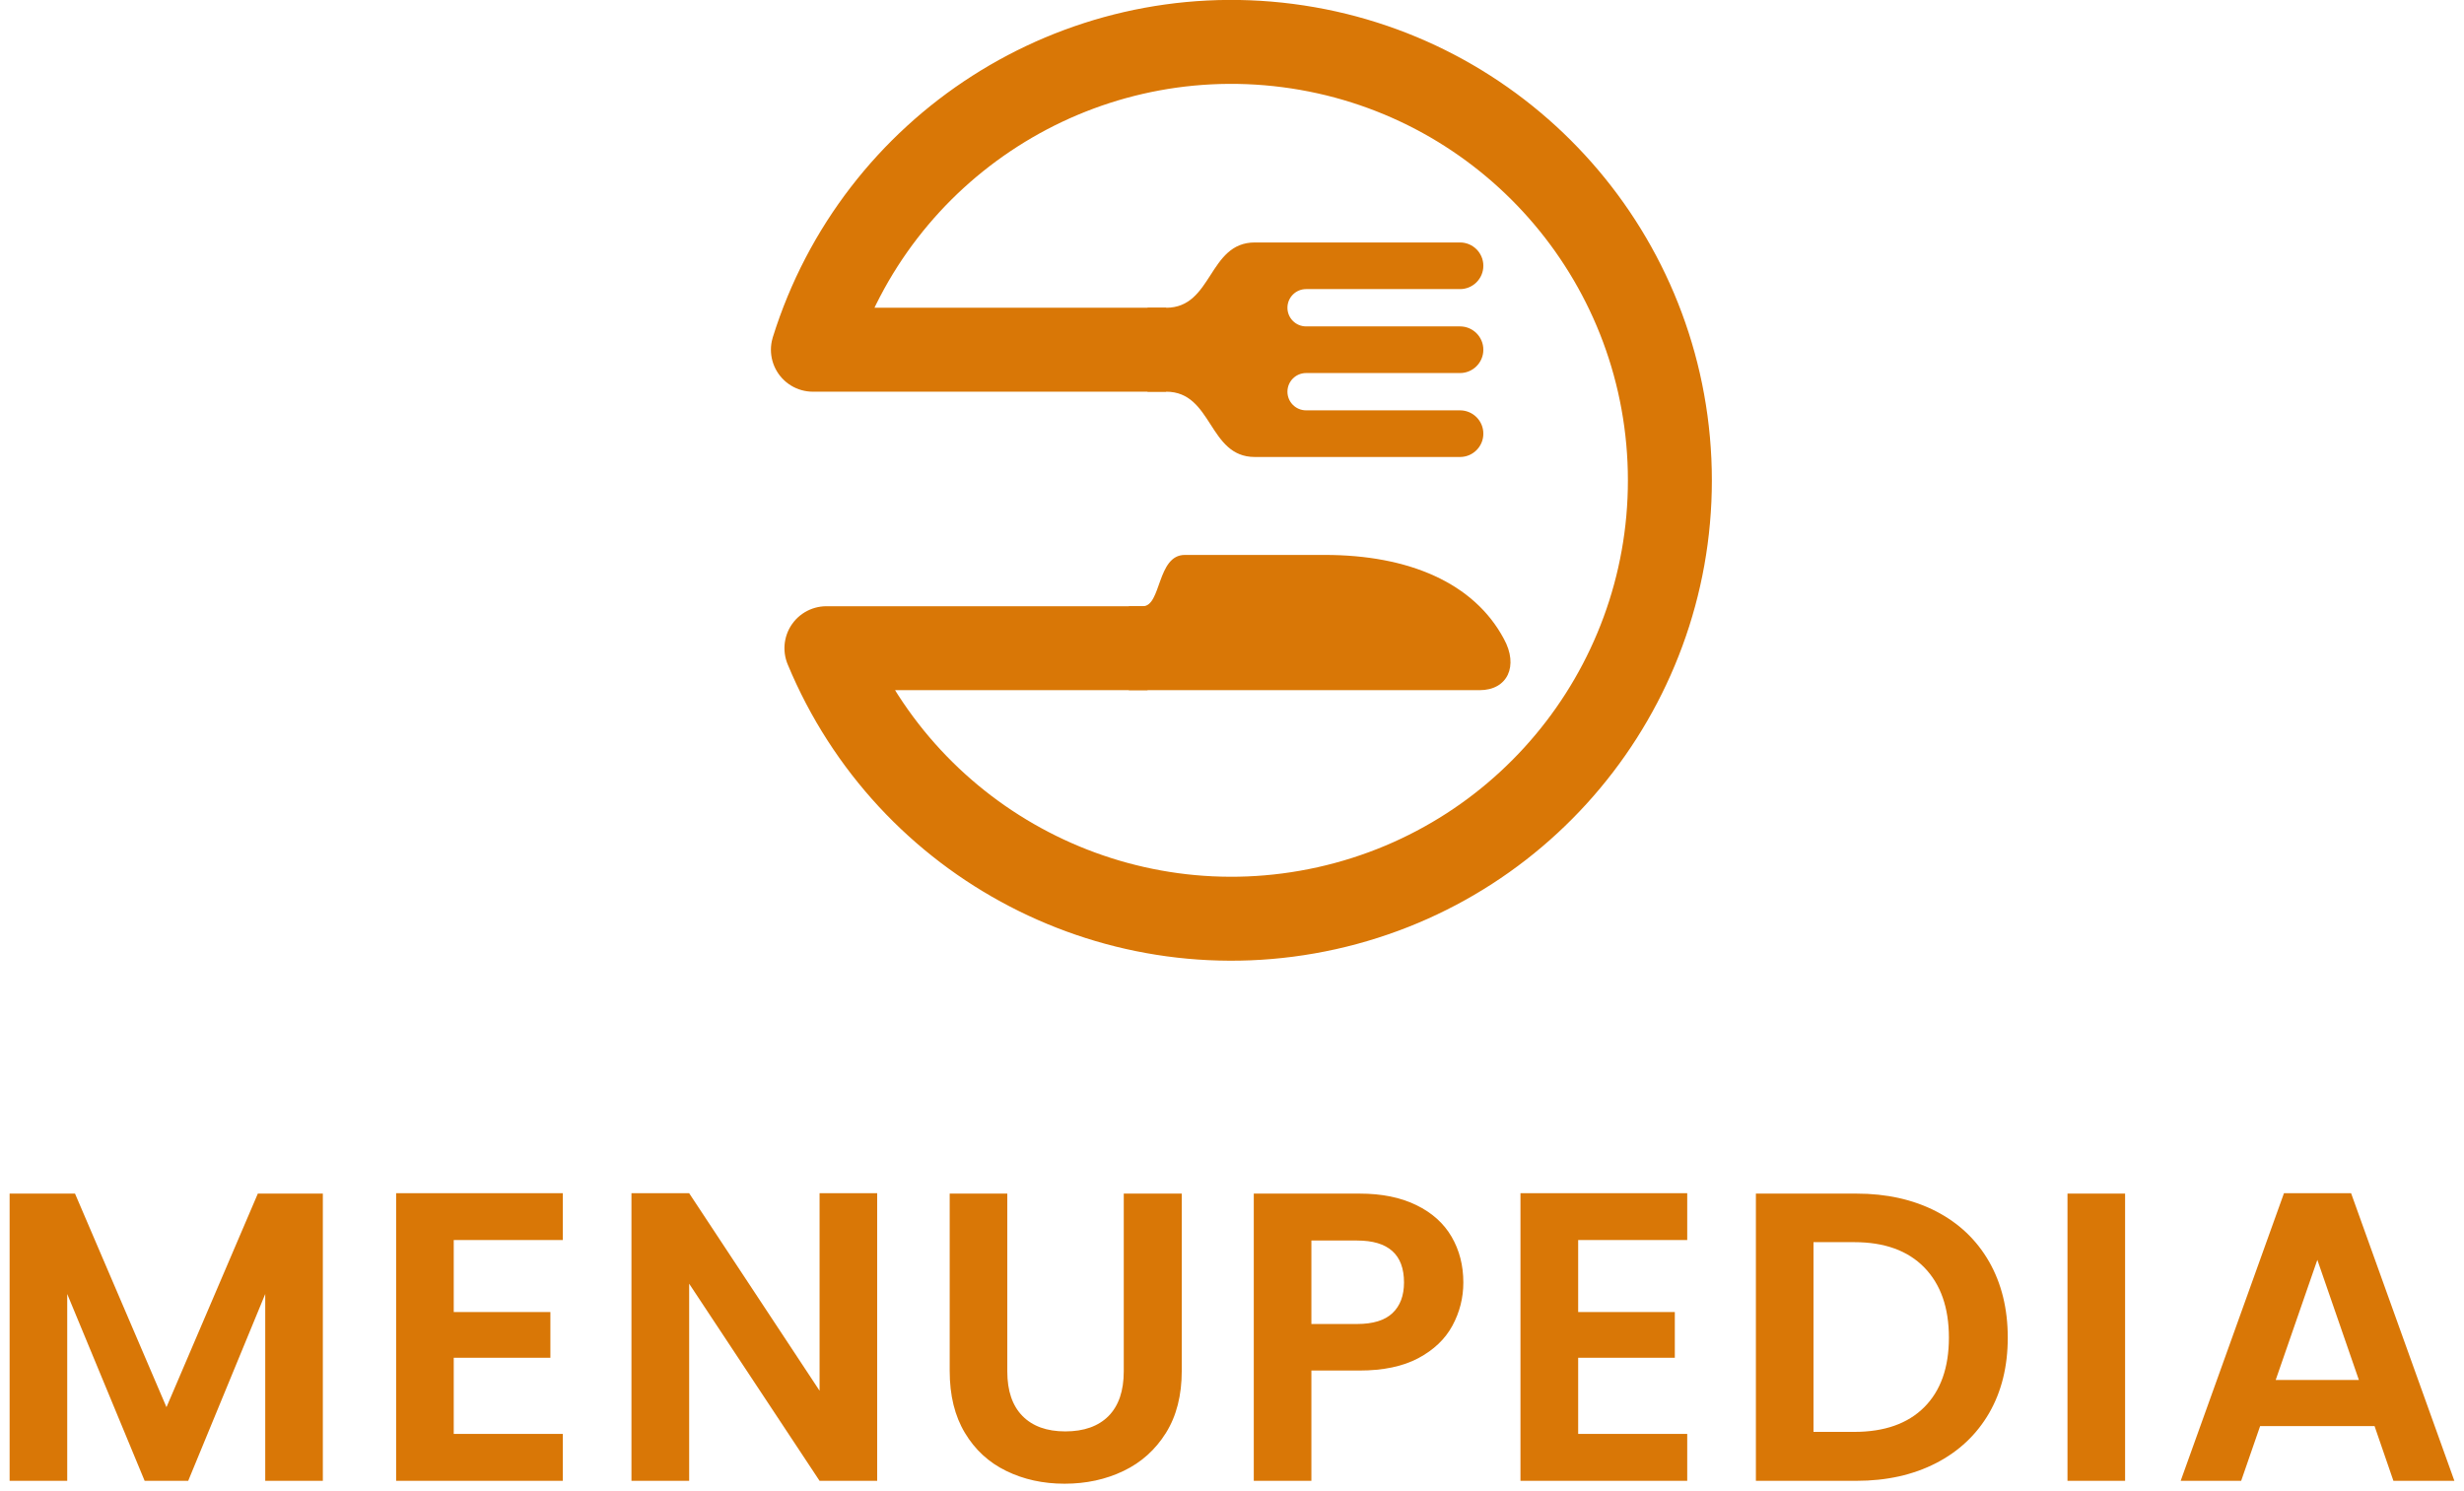
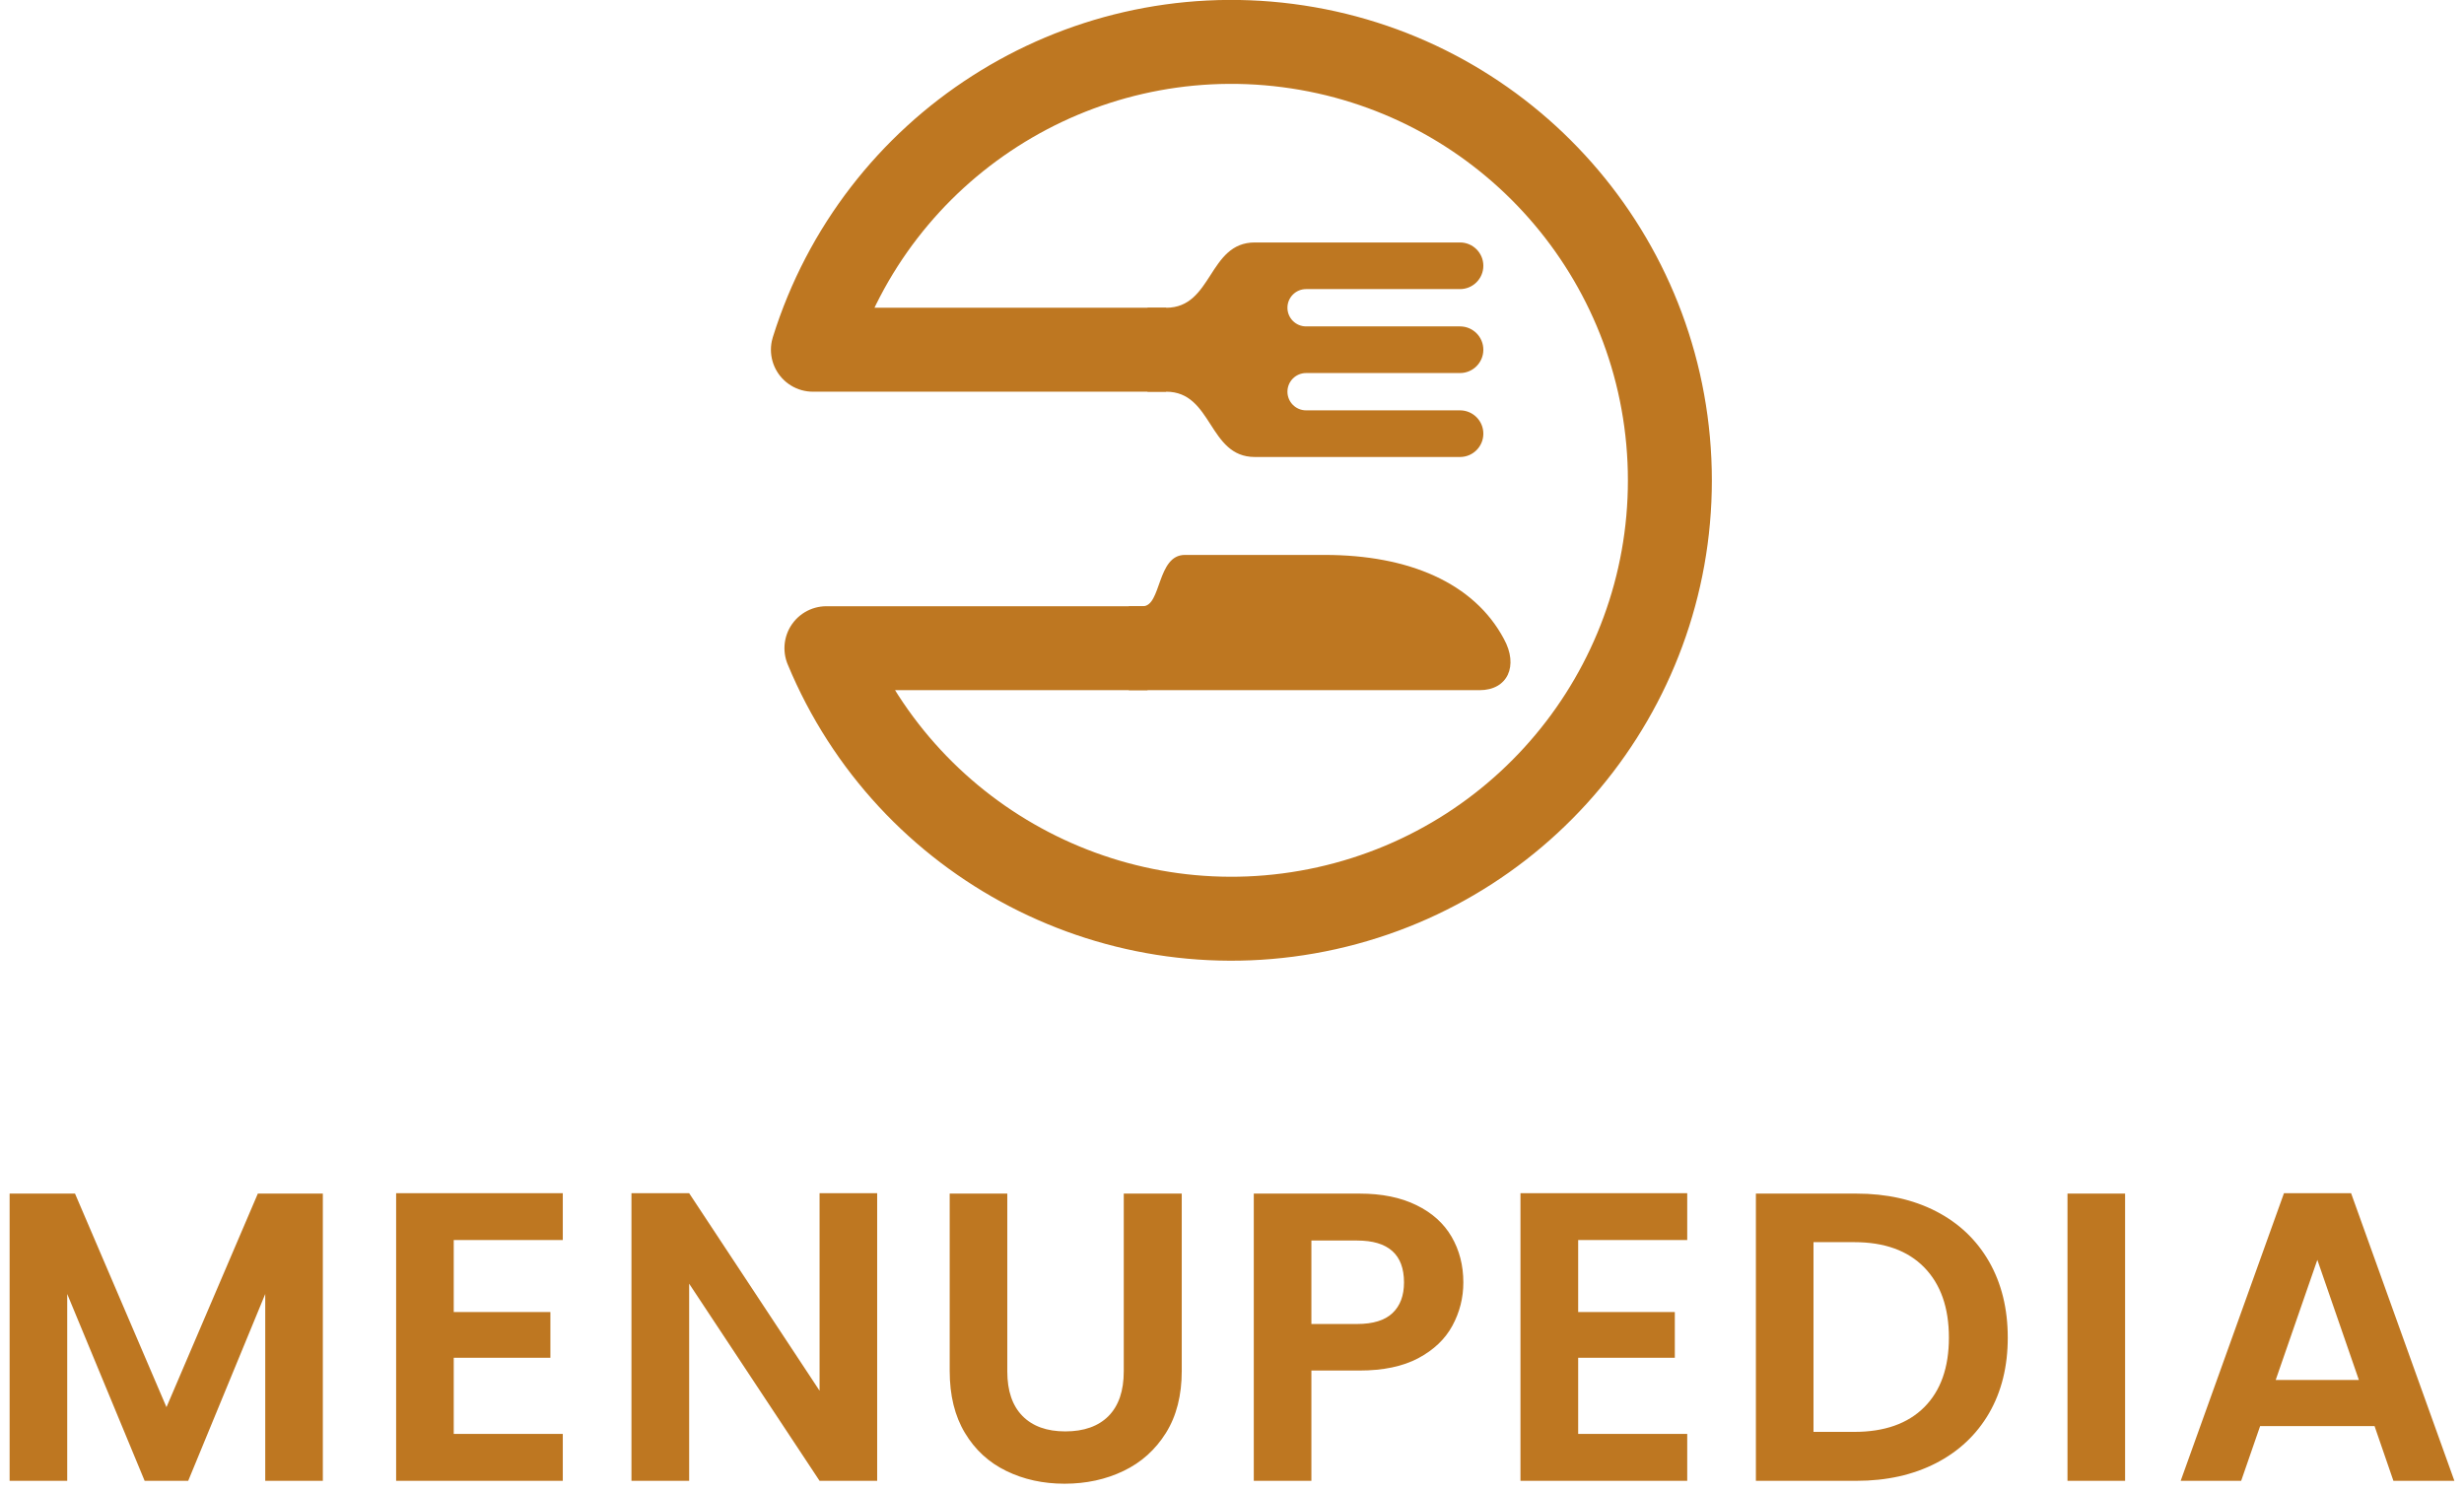
<svg xmlns="http://www.w3.org/2000/svg" viewBox="0 0 256.21 155" width="256.21" height="155" role="img" aria-label="Menupedia">
  <g transform="translate(69.85 -8.25) scale(0.97)">
-     <path d="M53 46H15.13A47 47 0 1 1 16.58 78H51" fill="none" stroke="#D97706" stroke-width="9" stroke-linejoin="round" />
-     <path d="M51 41.5H53C58 41.5 57.5 34.5 62.5 34.5H84.5A2.5 2.5 0 0 1 84.5 39.5H68A2 2 0 0 0 68 43.5H84.5A2.5 2.5 0 0 1 84.5 48.5H68A2 2 0 0 0 68 52.5H84.5A2.5 2.5 0 0 1 84.5 57.5H62.5C57.5 57.5 58 50.5 53 50.5H51Z" fill="#D97706" />
-     <path d="M49 73.5H50.5C52.5 73.5 52 68 55 68H70C79 68 86 71 89.2 77C90.8 79.9 89.6 82.5 86.6 82.5H49Z" fill="#D97706" />
+     <path d="M53 46H15.13A47 47 0 1 1 16.58 78H51" fill="none" stroke="#BE7721" stroke-width="9" stroke-linejoin="round" />
+     <path d="M51 41.5H53C58 41.5 57.5 34.5 62.5 34.5H84.5A2.5 2.5 0 0 1 84.5 39.5H68A2 2 0 0 0 68 43.5H84.5A2.5 2.5 0 0 1 84.5 48.5H68A2 2 0 0 0 68 52.5H84.5A2.5 2.5 0 0 1 84.5 57.5H62.5C57.5 57.5 58 50.5 53 50.5H51Z" fill="#BE7721" />
+     <path d="M49 73.5H50.5C52.5 73.5 52 68 55 68H70C79 68 86 71 89.2 77C90.8 79.9 89.6 82.5 86.6 82.5H49Z" fill="#BE7721" />
  </g>
-   <path d="M33.57 124.13V154H27.58V134.57L19.57 154H15.04L6.99 134.57V154H1V124.13H7.8L17.31 146.34L26.81 124.13ZM47.18 128.96V136.45H57.23V141.2H47.18V149.12H58.52V154H41.19V124.09H58.52V128.96ZM91.21 154H85.22L71.66 133.5V154H65.66V124.09H71.66L85.22 144.63V124.09H91.21ZM104.74 124.13V142.62Q104.74 145.65 106.32 147.26Q107.9 148.86 110.77 148.86Q113.68 148.86 115.27 147.26Q116.85 145.65 116.85 142.62V124.13H122.88V142.57Q122.88 146.38 121.24 149.01Q119.59 151.65 116.83 152.97Q114.07 154.3 110.69 154.3Q107.35 154.3 104.63 152.97Q101.91 151.65 100.33 149.01Q98.75 146.38 98.75 142.57V124.13ZM141.37 142.53H136.36V154H130.37V124.13H141.37Q144.84 124.13 147.28 125.33Q149.72 126.52 150.94 128.62Q152.16 130.72 152.16 133.37Q152.16 135.77 151.02 137.87Q149.89 139.96 147.47 141.25Q145.05 142.53 141.37 142.53ZM145.99 133.37Q145.99 129.01 141.11 129.01H136.36V137.69H141.11Q143.6 137.69 144.79 136.56Q145.99 135.43 145.99 133.37ZM164.1 128.96V136.45H174.15V141.2H164.1V149.12H175.44V154H158.1V124.09H175.44V128.96ZM208.77 139.11Q208.77 143.6 206.83 146.96Q204.88 150.32 201.31 152.16Q197.73 154 193.03 154H182.58V124.13H193.03Q197.73 124.13 201.31 125.97Q204.88 127.81 206.83 131.21Q208.77 134.61 208.77 139.11ZM202.65 139.11Q202.65 134.44 200.09 131.81Q197.52 129.18 192.81 129.18H188.57V148.91H192.81Q197.52 148.91 200.09 146.34Q202.65 143.77 202.65 139.11ZM220.97 124.13V154H214.98V124.13ZM246.91 148.31H235.01L233.04 154H226.75L237.49 124.09H244.47L255.21 154H248.87ZM245.28 143.51 240.96 131.02 236.63 143.51Z" fill="#D97706" />
+   <path d="M33.57 124.13V154H27.58V134.57L19.57 154H15.04L6.99 134.57V154H1V124.13H7.8L17.31 146.34L26.81 124.13ZM47.18 128.96V136.45H57.23V141.2H47.18V149.12H58.52V154H41.19V124.09H58.52V128.96ZM91.21 154H85.22L71.66 133.5V154H65.66V124.09H71.66L85.22 144.63V124.09H91.21ZM104.74 124.13V142.62Q104.74 145.65 106.32 147.26Q107.9 148.86 110.77 148.86Q113.68 148.86 115.27 147.26Q116.85 145.65 116.85 142.62V124.13H122.88V142.57Q122.88 146.38 121.24 149.01Q119.59 151.65 116.83 152.97Q114.07 154.3 110.69 154.3Q107.35 154.3 104.63 152.97Q101.91 151.65 100.33 149.01Q98.75 146.38 98.75 142.57V124.13ZM141.37 142.53H136.36V154H130.37V124.13H141.37Q144.84 124.13 147.28 125.33Q149.72 126.52 150.94 128.62Q152.16 130.72 152.16 133.37Q152.16 135.77 151.02 137.87Q149.89 139.96 147.47 141.25Q145.05 142.53 141.37 142.53ZM145.99 133.37Q145.99 129.01 141.11 129.01H136.36V137.69H141.11Q143.6 137.69 144.79 136.56Q145.99 135.43 145.99 133.37ZM164.1 128.96V136.45H174.15V141.2H164.1V149.12H175.44V154H158.1V124.09H175.44V128.96ZM208.77 139.11Q208.77 143.6 206.83 146.96Q204.88 150.32 201.31 152.16Q197.73 154 193.03 154H182.58V124.13H193.03Q197.73 124.13 201.31 125.97Q204.88 127.81 206.83 131.21Q208.77 134.61 208.77 139.11ZM202.65 139.11Q202.65 134.44 200.09 131.81Q197.52 129.18 192.81 129.18H188.57V148.91H192.81Q197.52 148.91 200.09 146.34Q202.65 143.77 202.65 139.11ZM220.97 124.13V154H214.98V124.13ZM246.91 148.31H235.01L233.04 154H226.75L237.49 124.09H244.47L255.21 154H248.87ZM245.28 143.51 240.96 131.02 236.63 143.51Z" fill="#BE7721" />
</svg>
